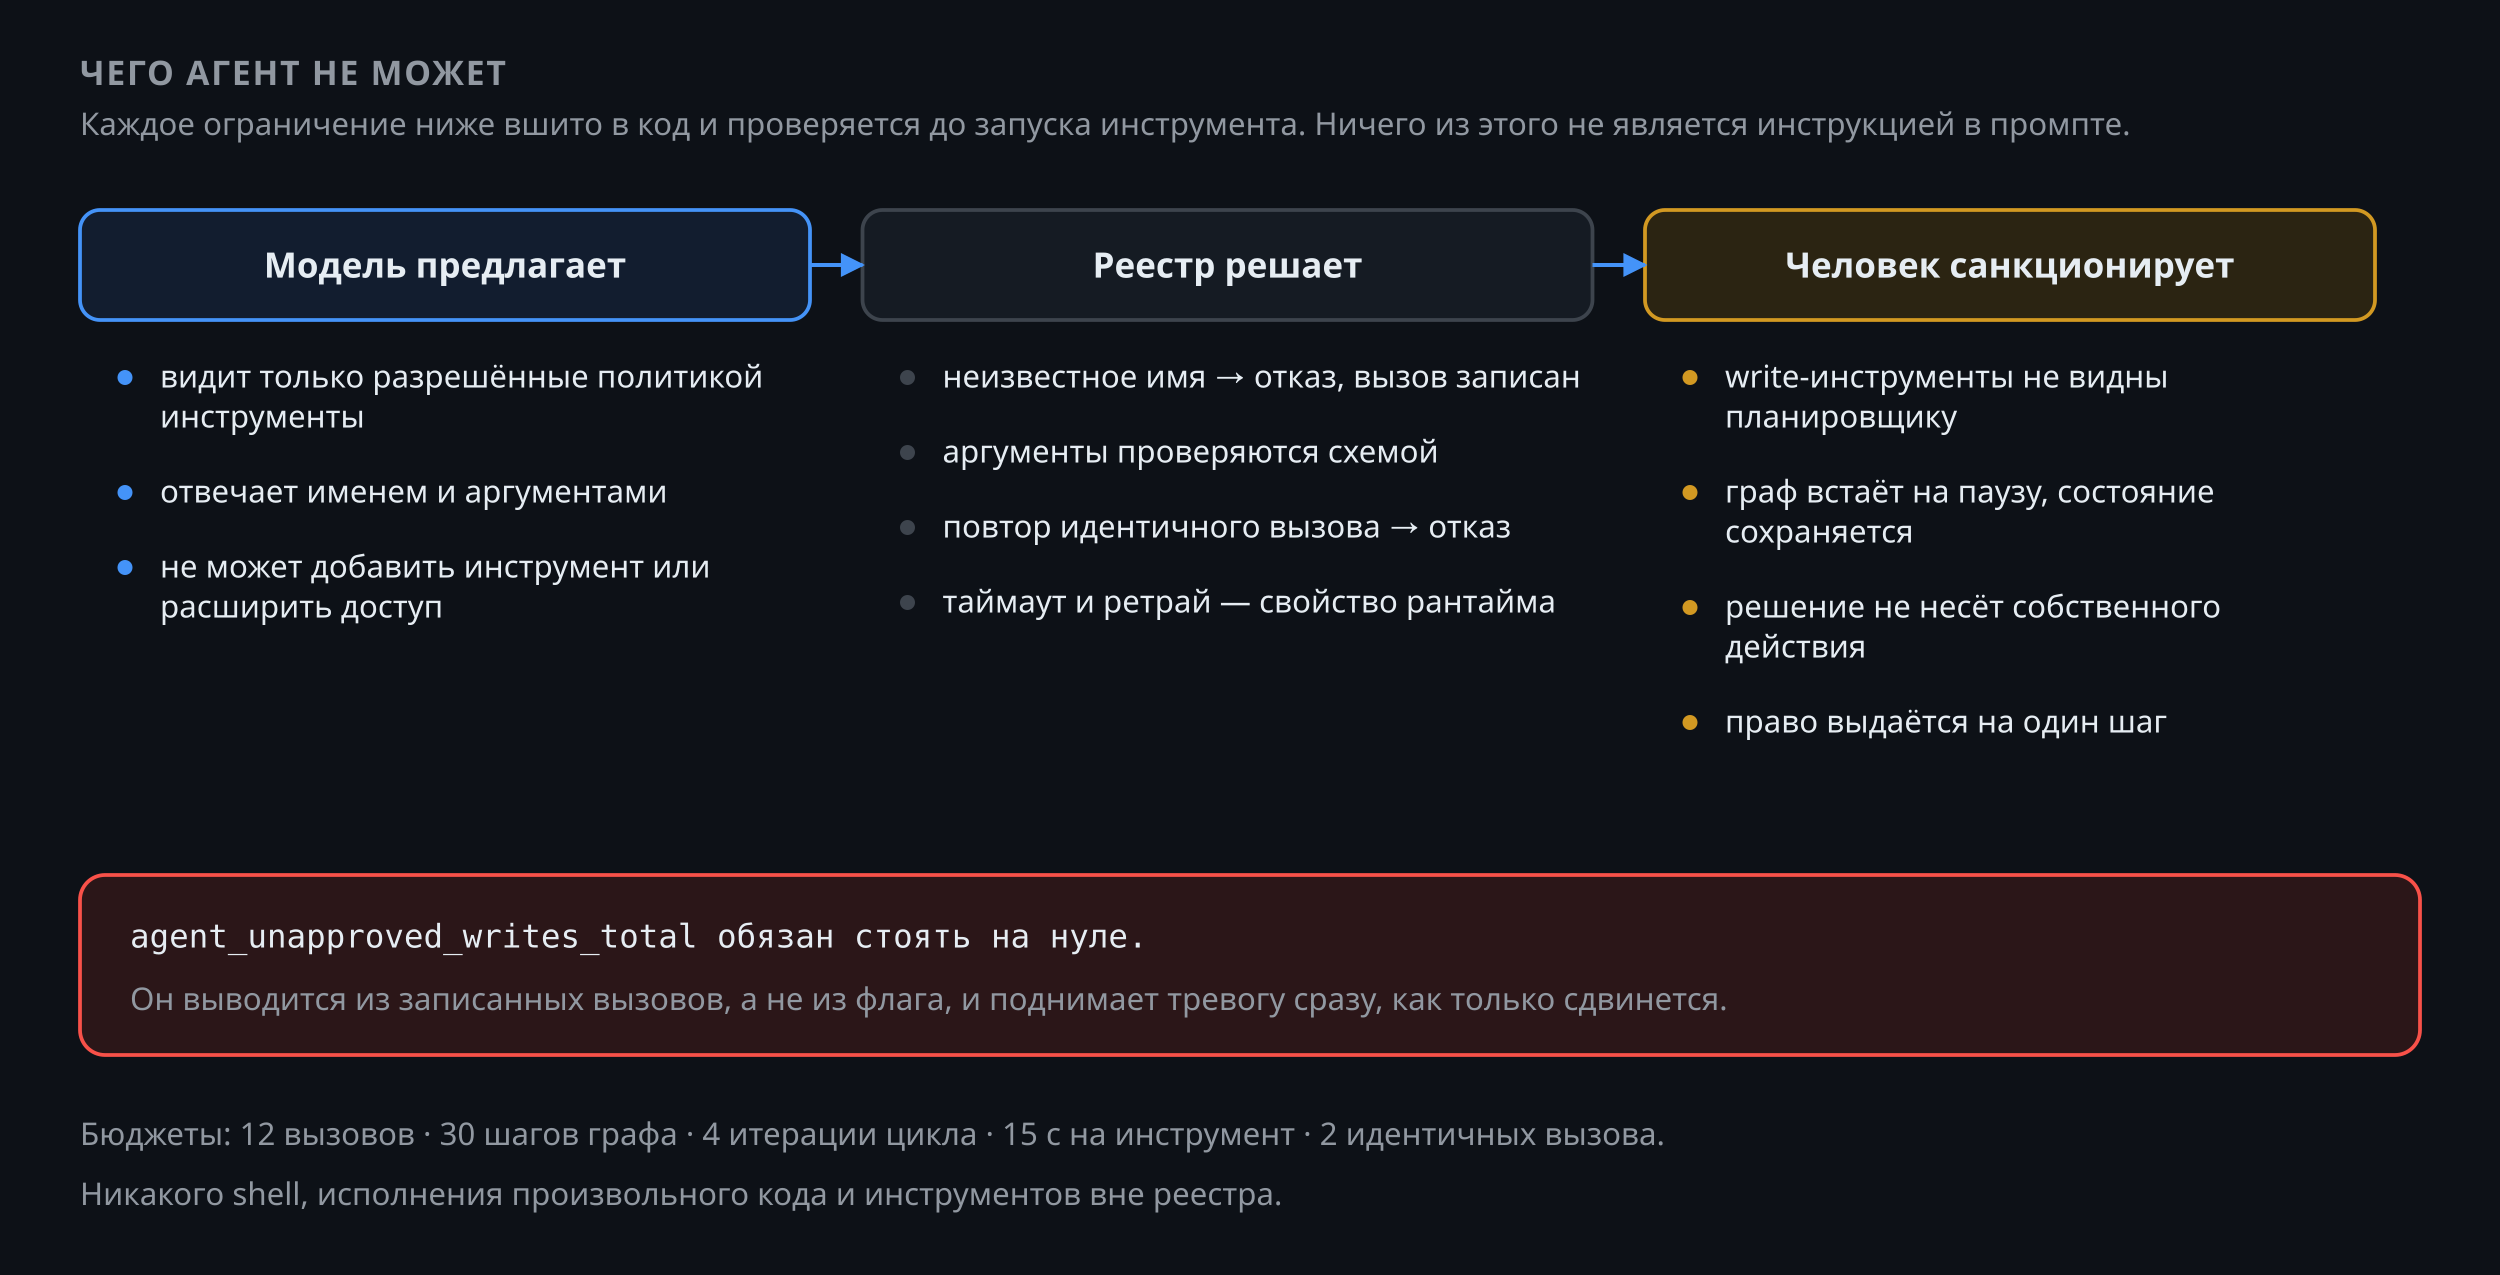
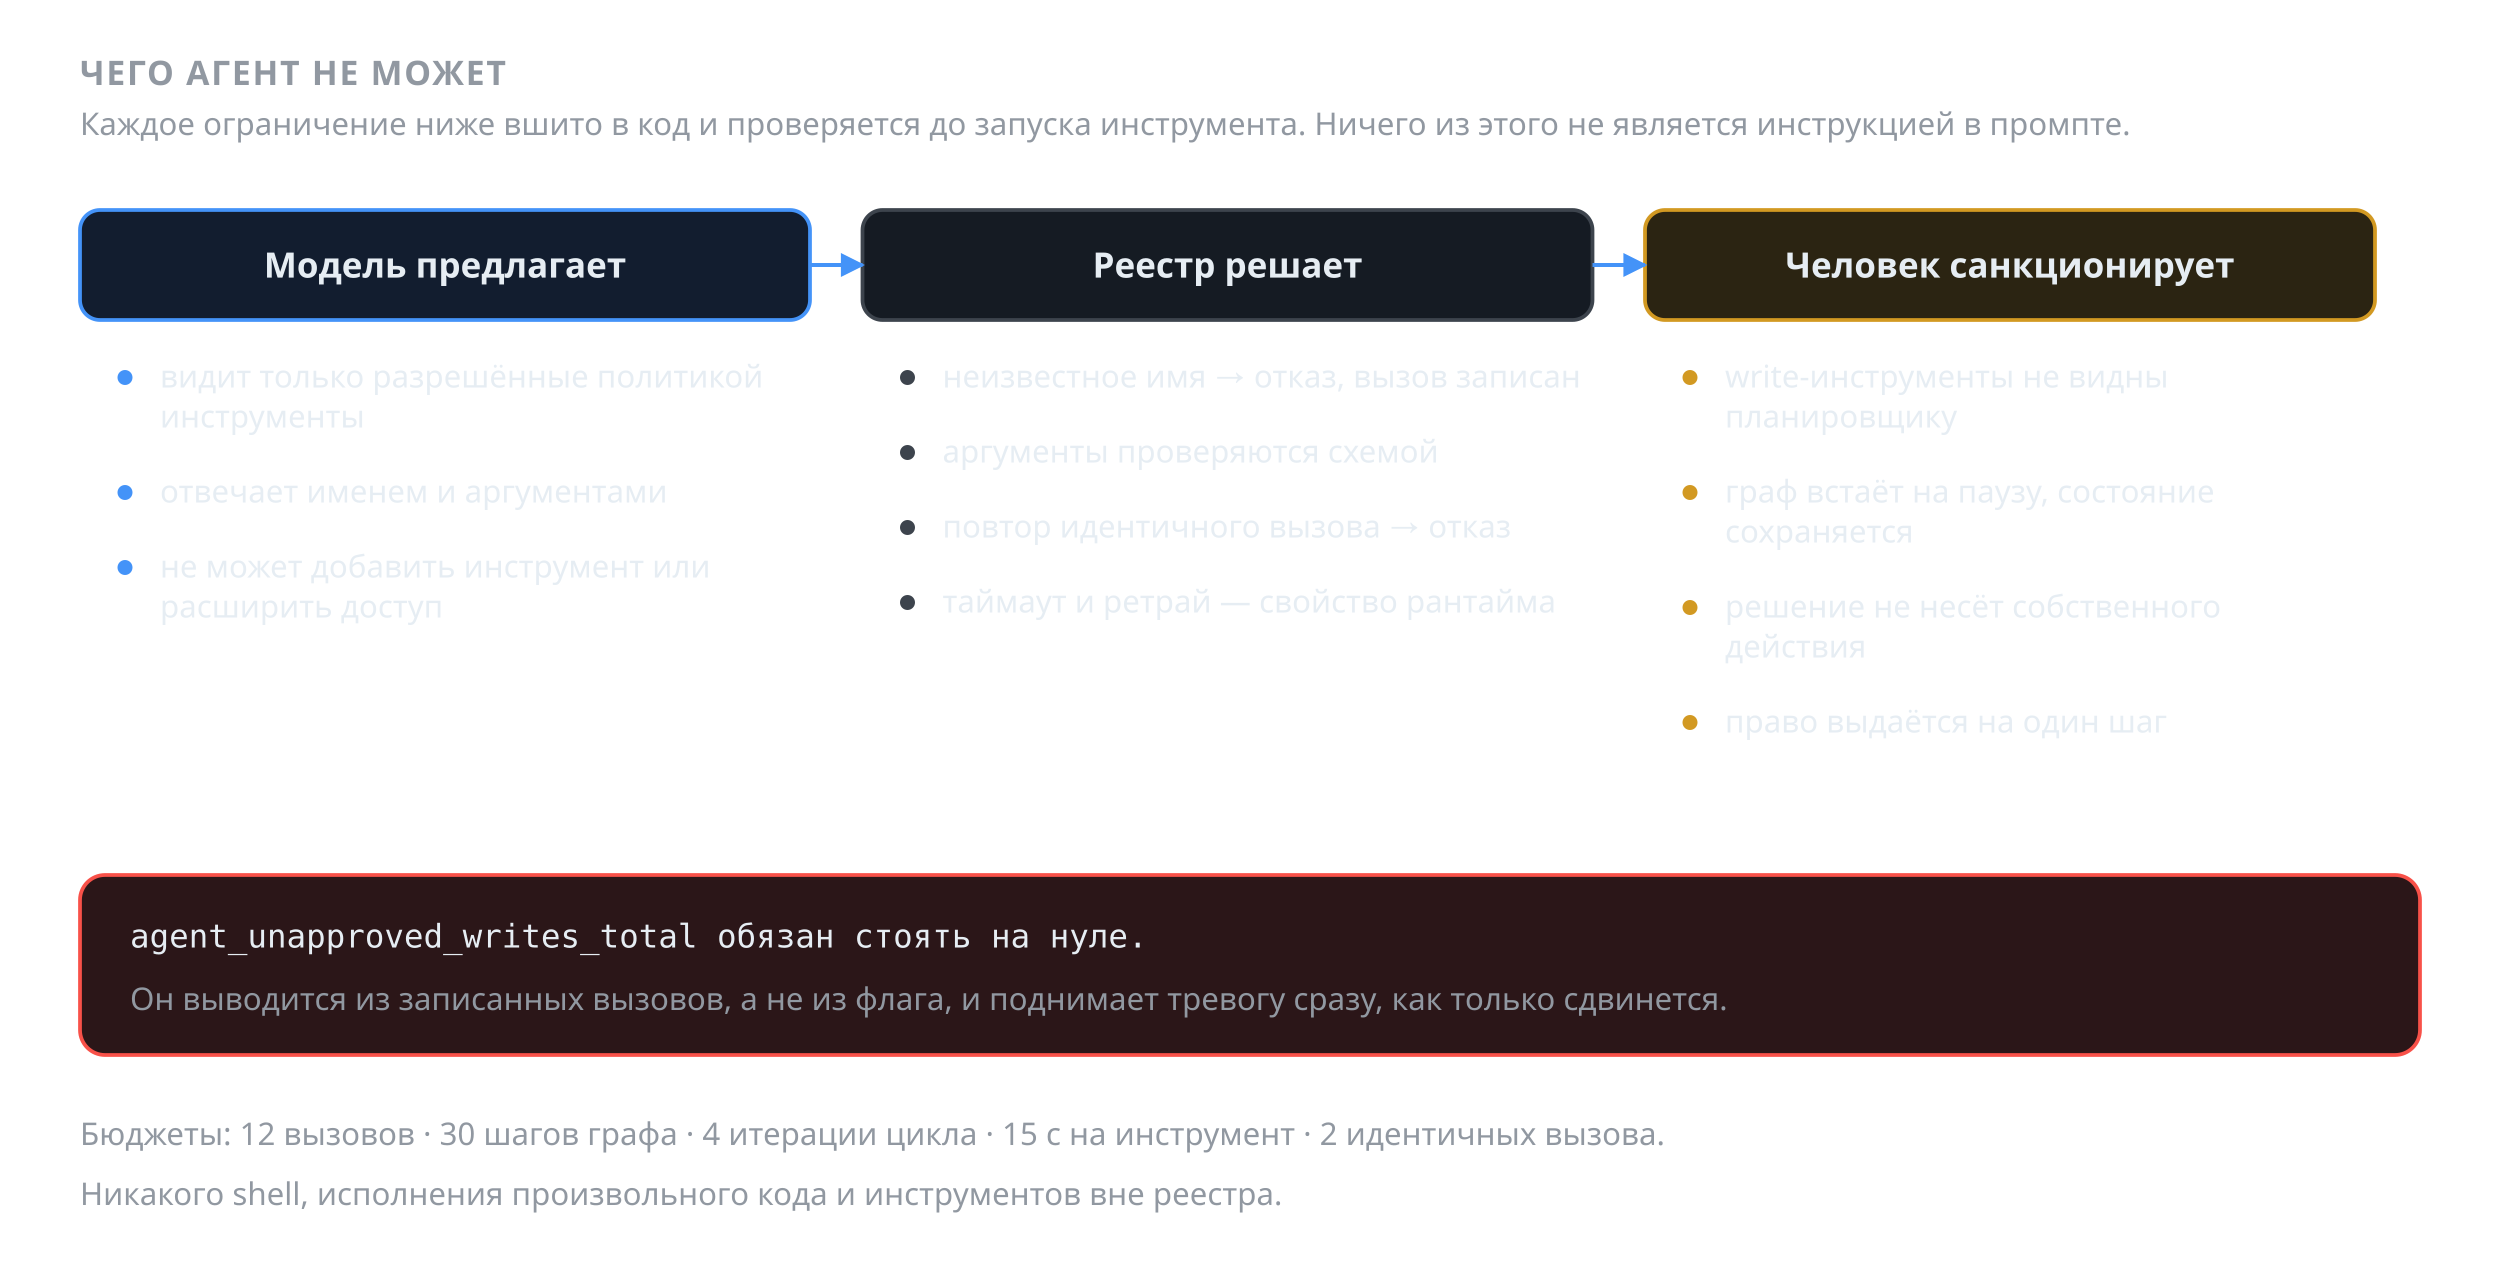
<svg xmlns="http://www.w3.org/2000/svg" viewBox="0 0 1000 510" width="1000" height="510" role="img" aria-labelledby="title desc" font-family="-apple-system, BlinkMacSystemFont, 'Segoe UI', 'Noto Sans', Helvetica, Arial, sans-serif">
  <defs>
    <marker id="arrow" viewBox="0 0 10 10" refX="9" refY="5" markerWidth="6" markerHeight="6" orient="auto-start-reverse">
      <path d="M 0 0 L 10 5 L 0 10 z" fill="#9198a1" />
    </marker>
    <marker id="arrow-accent" viewBox="0 0 10 10" refX="9" refY="5" markerWidth="6" markerHeight="6" orient="auto-start-reverse">
      <path d="M 0 0 L 10 5 L 0 10 z" fill="#4493f8" />
    </marker>
    <marker id="arrow-danger" viewBox="0 0 10 10" refX="9" refY="5" markerWidth="6" markerHeight="6" orient="auto-start-reverse">
      <path d="M 0 0 L 10 5 L 0 10 z" fill="#f85149" />
    </marker>
  </defs>
-   <rect width="1000" height="510" fill="#0d1117" />
  <text x="32" y="34" font-size="13.5" font-weight="700" letter-spacing="0.7" fill="#9198a1">ЧЕГО АГЕНТ НЕ МОЖЕТ</text>
  <text x="32" y="54" text-anchor="start" font-size="12.5" fill="#9198a1">Каждое ограничение ниже вшито в код и проверяется до запуска инструмента. Ничего из этого не является инструкцией в промпте.</text>
  <rect x="32" y="84" width="292" height="44" rx="8" fill="#121d2f" stroke="#4493f8" stroke-width="1.5" />
  <text x="178.0" y="111.04" text-anchor="middle" font-size="14" font-weight="600" fill="#e6edf3">Модель предлагает</text>
  <circle cx="50" cy="151" r="3" fill="#4493f8" />
  <text x="64" y="155" text-anchor="start" font-size="12.5" fill="#e6edf3">видит только разрешённые политикой</text>
  <text x="64" y="171" text-anchor="start" font-size="12.5" fill="#e6edf3">инструменты</text>
  <circle cx="50" cy="197" r="3" fill="#4493f8" />
  <text x="64" y="201" text-anchor="start" font-size="12.5" fill="#e6edf3">отвечает именем и аргументами</text>
  <circle cx="50" cy="227" r="3" fill="#4493f8" />
  <text x="64" y="231" text-anchor="start" font-size="12.5" fill="#e6edf3">не может добавить инструмент или</text>
  <text x="64" y="247" text-anchor="start" font-size="12.5" fill="#e6edf3">расширить доступ</text>
  <rect x="345" y="84" width="292" height="44" rx="8" fill="#151b23" stroke="#3d444d" stroke-width="1.5" />
  <text x="491.0" y="111.04" text-anchor="middle" font-size="14" font-weight="600" fill="#e6edf3">Реестр решает</text>
  <circle cx="363" cy="151" r="3" fill="#3d444d" />
  <text x="377" y="155" text-anchor="start" font-size="12.5" fill="#e6edf3">неизвестное имя → отказ, вызов записан</text>
  <circle cx="363" cy="181" r="3" fill="#3d444d" />
  <text x="377" y="185" text-anchor="start" font-size="12.5" fill="#e6edf3">аргументы проверяются схемой</text>
  <circle cx="363" cy="211" r="3" fill="#3d444d" />
  <text x="377" y="215" text-anchor="start" font-size="12.5" fill="#e6edf3">повтор идентичного вызова → отказ</text>
  <circle cx="363" cy="241" r="3" fill="#3d444d" />
  <text x="377" y="245" text-anchor="start" font-size="12.5" fill="#e6edf3">таймаут и ретрай — свойство рантайма</text>
  <rect x="658" y="84" width="292" height="44" rx="8" fill="#2b2412" stroke="#d29922" stroke-width="1.5" />
  <text x="804.0" y="111.04" text-anchor="middle" font-size="14" font-weight="600" fill="#e6edf3">Человек санкционирует</text>
  <circle cx="676" cy="151" r="3" fill="#d29922" />
  <text x="690" y="155" text-anchor="start" font-size="12.5" fill="#e6edf3">write-инструменты не видны</text>
  <text x="690" y="171" text-anchor="start" font-size="12.5" fill="#e6edf3">планировщику</text>
  <circle cx="676" cy="197" r="3" fill="#d29922" />
  <text x="690" y="201" text-anchor="start" font-size="12.5" fill="#e6edf3">граф встаёт на паузу, состояние</text>
  <text x="690" y="217" text-anchor="start" font-size="12.5" fill="#e6edf3">сохраняется</text>
  <circle cx="676" cy="243" r="3" fill="#d29922" />
  <text x="690" y="247" text-anchor="start" font-size="12.5" fill="#e6edf3">решение не несёт собственного</text>
  <text x="690" y="263" text-anchor="start" font-size="12.5" fill="#e6edf3">действия</text>
  <circle cx="676" cy="289" r="3" fill="#d29922" />
  <text x="690" y="293" text-anchor="start" font-size="12.5" fill="#e6edf3">право выдаётся на один шаг</text>
  <path d="M 324 106 L 345 106" fill="none" stroke="#4493f8" stroke-width="1.6" marker-end="url(#arrow-accent)" />
  <path d="M 637 106 L 658 106" fill="none" stroke="#4493f8" stroke-width="1.6" marker-end="url(#arrow-accent)" />
  <rect x="32" y="350" width="936" height="72" rx="10" fill="#2b1618" stroke="#f85149" stroke-width="1.5" />
  <text x="500.0" y="391.04" text-anchor="middle" font-size="14" font-weight="600" fill="#e6edf3" />
  <text x="52" y="379" text-anchor="start" font-size="13" fill="#e6edf3" font-family="ui-monospace, SFMono-Regular, 'SF Mono', Menlo, Consolas, monospace">agent_unapproved_writes_total обязан стоять на нуле.</text>
  <text x="52" y="404" text-anchor="start" font-size="12.5" fill="#9198a1">Он выводится из записанных вызовов, а не из флага, и поднимает тревогу сразу, как только сдвинется.</text>
  <text x="32" y="458" text-anchor="start" font-size="12.5" fill="#9198a1">Бюджеты: 12 вызовов · 30 шагов графа · 4 итерации цикла · 15 с на инструмент · 2 идентичных вызова.</text>
  <text x="32" y="482" text-anchor="start" font-size="12.5" fill="#9198a1">Никакого shell, исполнения произвольного кода и инструментов вне реестра.</text>
</svg>
